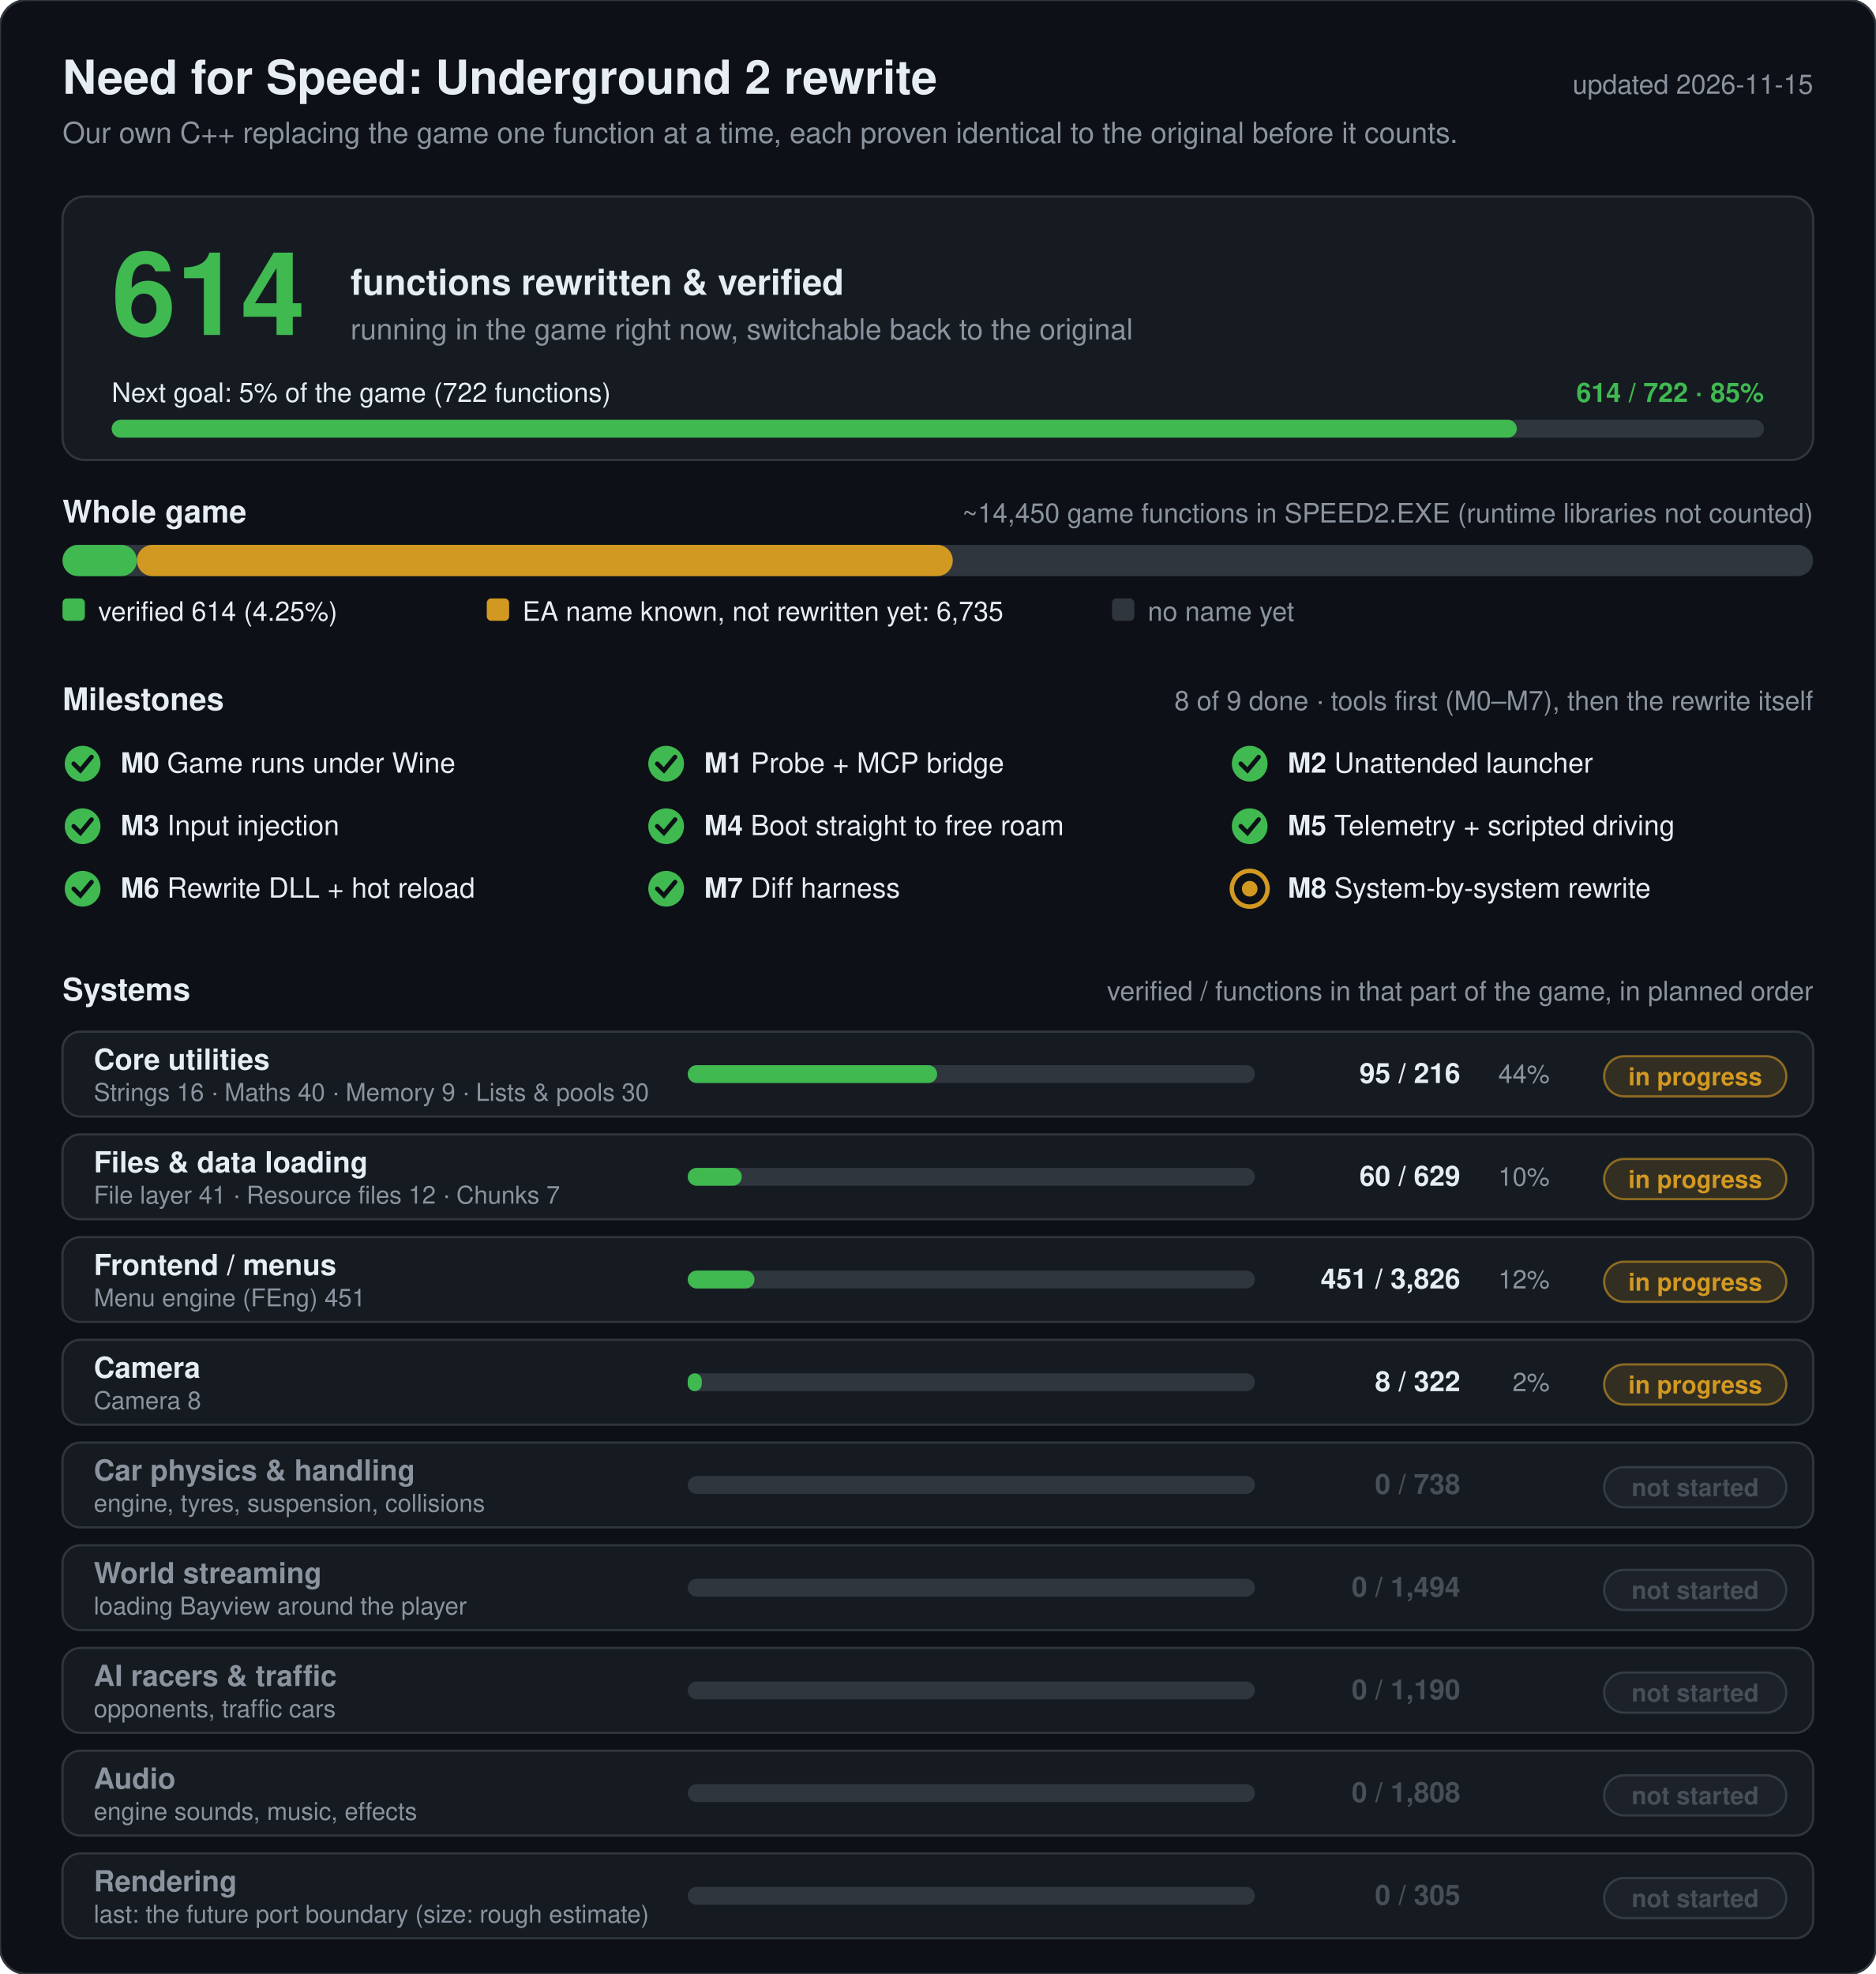
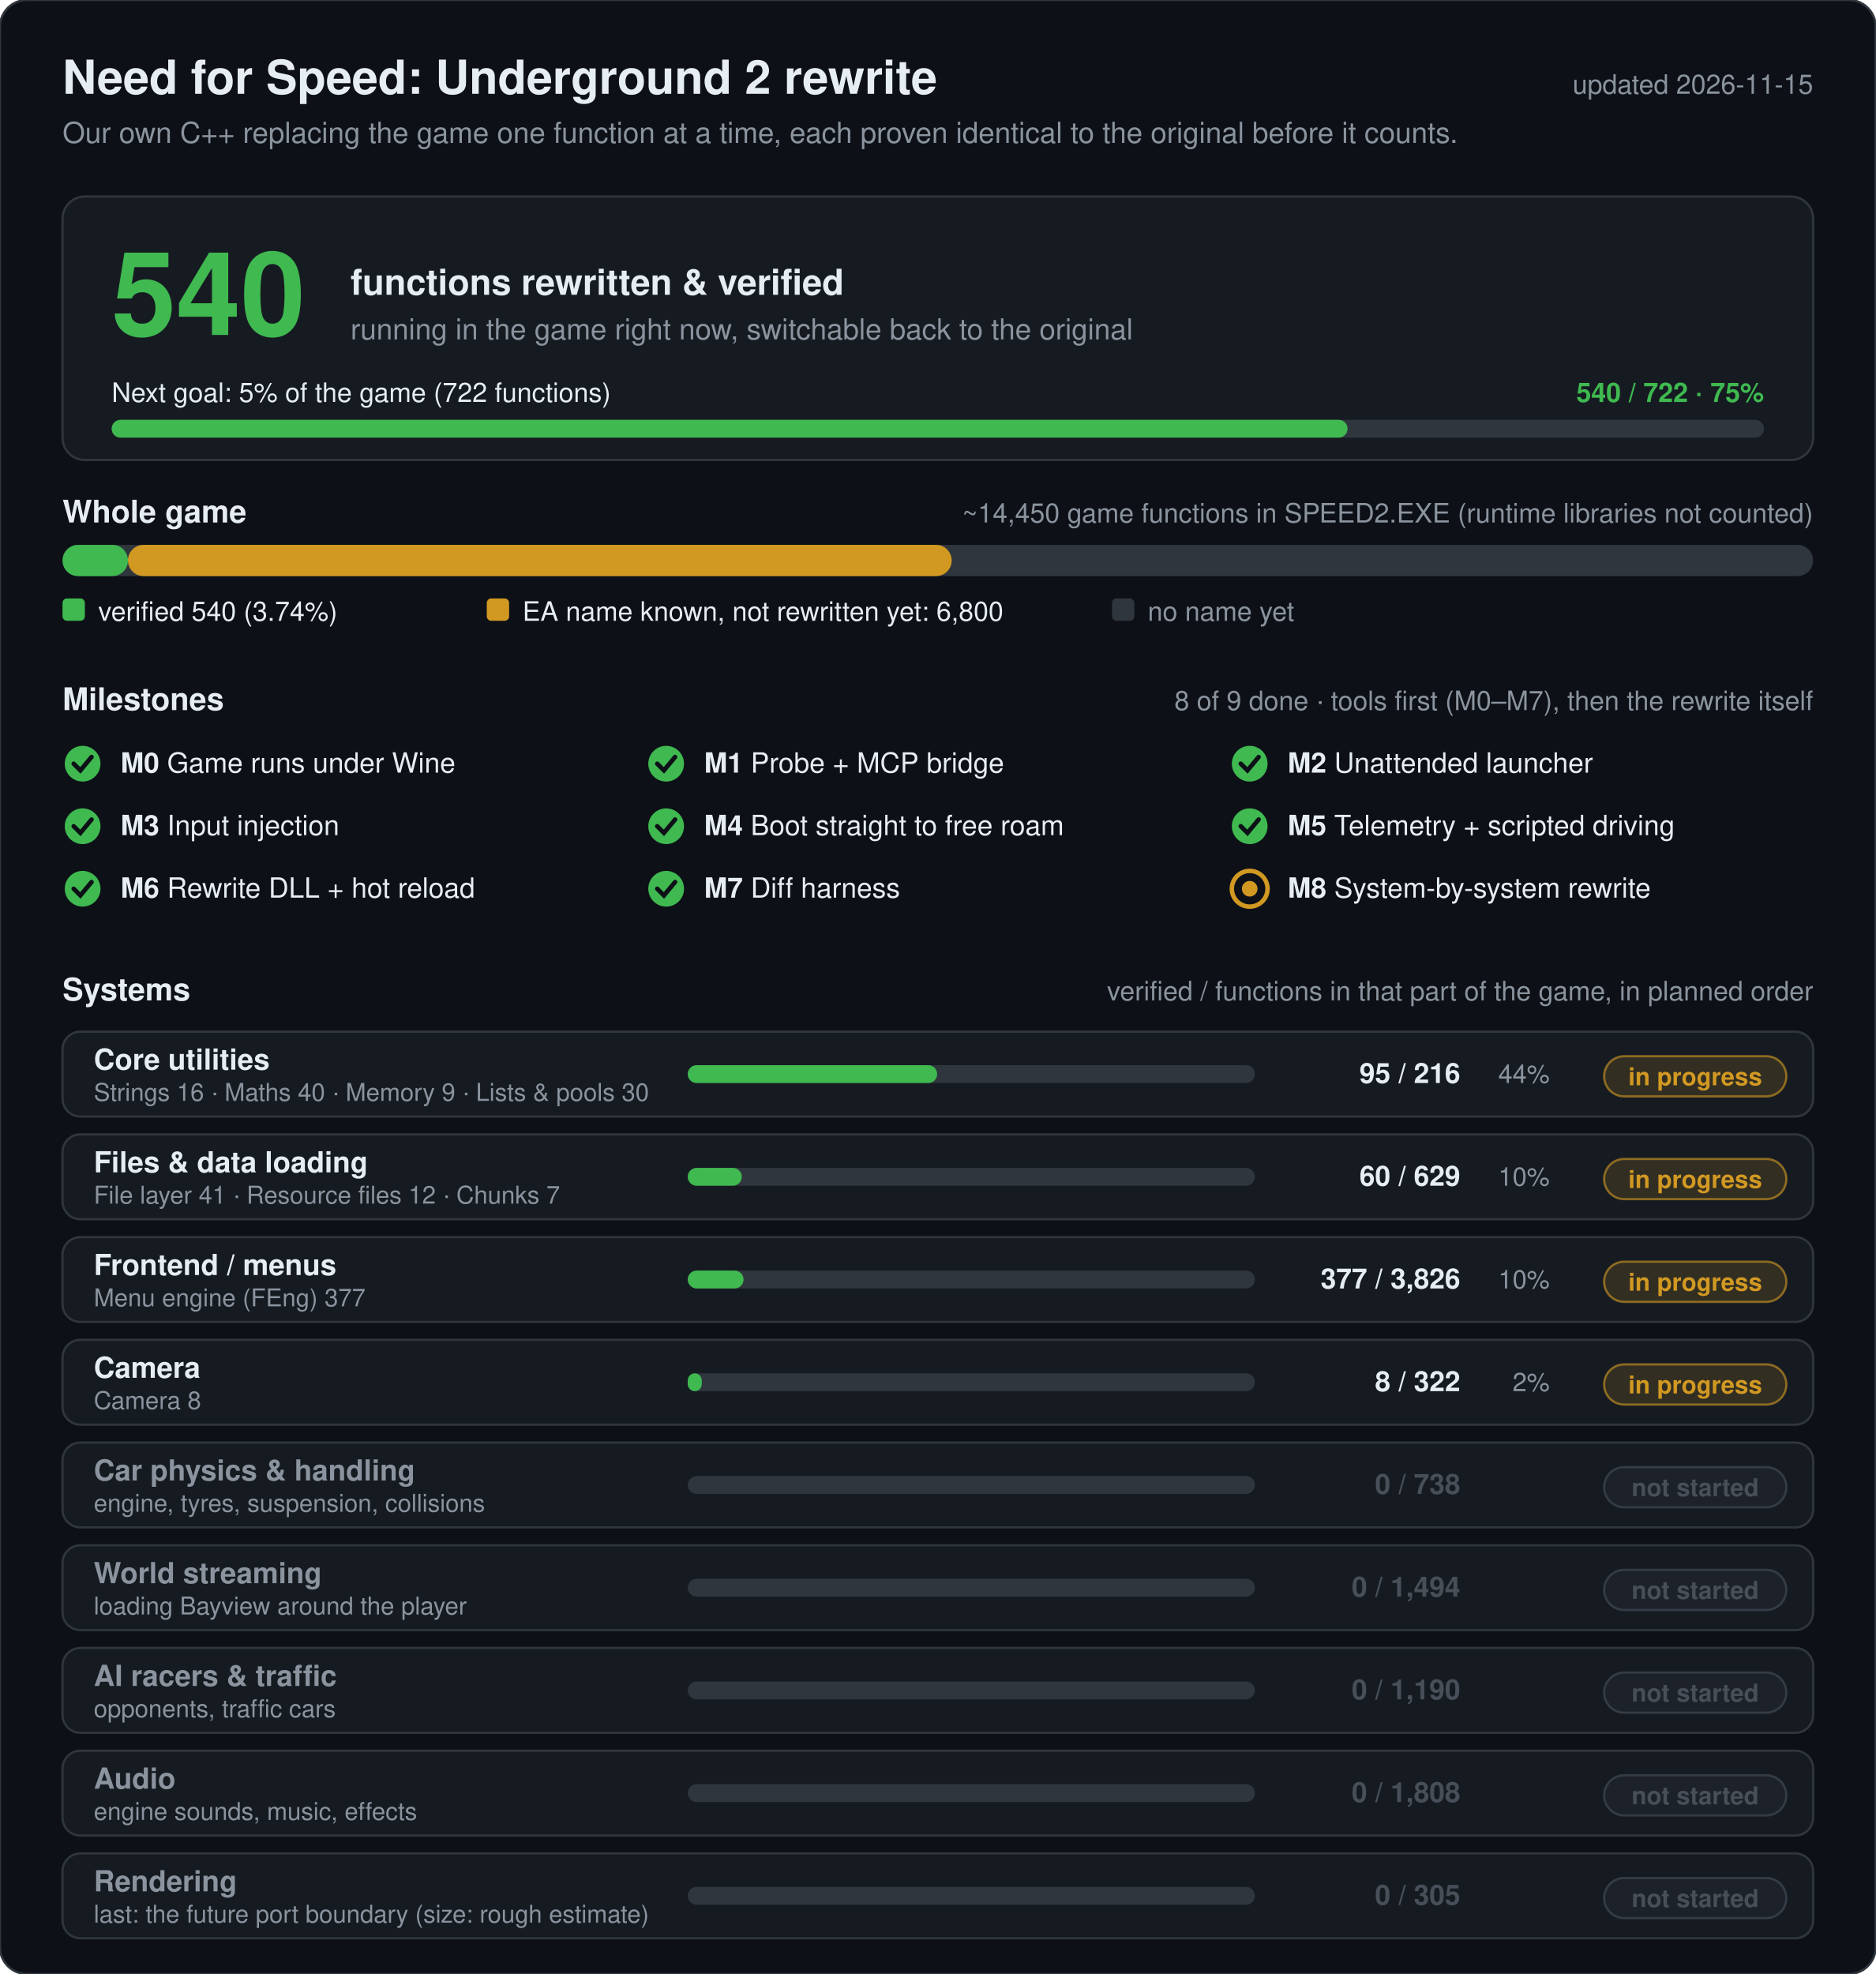
<svg xmlns="http://www.w3.org/2000/svg" width="840" height="884" viewBox="0 0 840 884" font-family="-apple-system, Segoe UI, Helvetica, Arial, sans-serif">
  <rect width="840" height="884" rx="12" fill="#0d1117" stroke="#30363d" />
  <text x="28" y="42" font-size="21" font-weight="700" fill="#e6edf3">Need for Speed: Underground 2 rewrite</text>
  <text x="812" y="42" font-size="12" fill="#8b949e" text-anchor="end">updated 2026-11-15</text>
  <text x="28" y="64" font-size="13" fill="#8b949e">Our own C++ replacing the game one function at a time, each proven identical to the original before it counts.</text>
  <rect x="28" y="88" width="784" height="118" rx="10" fill="#161b22" stroke="#30363d" />
-   <text x="50" y="150" font-size="52" font-weight="800" fill="#3fb950">614</text>
+   <text x="50" y="150" font-size="52" font-weight="800" fill="#3fb950">540</text>
  <text x="157" y="132" font-size="16" font-weight="600" fill="#e6edf3">functions rewritten &amp; verified</text>
  <text x="157" y="152" font-size="13" fill="#8b949e">running in the game right now, switchable back to the original</text>
  <text x="50" y="180" font-size="12" fill="#e6edf3">Next goal: 5% of the game (722 functions)</text>
-   <text x="790" y="180" font-size="12" font-weight="700" fill="#3fb950" text-anchor="end">614 / 722 · 85%</text>
+   <text x="790" y="180" font-size="12" font-weight="700" fill="#3fb950" text-anchor="end">540 / 722 · 75%</text>
  <rect x="50" y="188" width="740" height="8" rx="4.0" fill="#30363d" />
-   <rect x="50.0" y="188" width="629.3" height="8" rx="4.0" fill="#3fb950" />
+   <rect x="50.0" y="188" width="553.5" height="8" rx="4.0" fill="#3fb950" />
  <text x="28" y="234" font-size="14" font-weight="600" fill="#e6edf3">Whole game</text>
  <text x="812" y="234" font-size="12" fill="#8b949e" text-anchor="end">~14,450 game functions in SPEED2.EXE (runtime libraries not counted)</text>
  <rect x="28" y="244" width="784" height="14" rx="7.0" fill="#30363d" />
-   <rect x="28.0" y="244" width="33.3" height="14" rx="7.0" fill="#3fb950" />
-   <rect x="61.3" y="244" width="365.4" height="14" rx="7.0" fill="#d29922" />
+   <rect x="28.0" y="244" width="29.3" height="14" rx="7.0" fill="#3fb950" />
+   <rect x="57.3" y="244" width="368.9" height="14" rx="7.0" fill="#d29922" />
  <rect x="28" y="268" width="10" height="10" rx="2" fill="#3fb950" />
-   <text x="44" y="278" font-size="12" fill="#e6edf3">verified 614 (4.25%)</text>
+   <text x="44" y="278" font-size="12" fill="#e6edf3">verified 540 (3.74%)</text>
  <rect x="218" y="268" width="10" height="10" rx="2" fill="#d29922" />
-   <text x="234" y="278" font-size="12" fill="#e6edf3">EA name known, not rewritten yet: 6,735</text>
+   <text x="234" y="278" font-size="12" fill="#e6edf3">EA name known, not rewritten yet: 6,800</text>
  <rect x="498" y="268" width="10" height="10" rx="2" fill="#30363d" />
  <text x="514" y="278" font-size="12" fill="#8b949e">no name yet</text>
  <text x="28" y="318" font-size="14" font-weight="600" fill="#e6edf3">Milestones</text>
  <text x="812" y="318" font-size="12" fill="#8b949e" text-anchor="end">8 of 9 done · tools first (M0–M7), then the rewrite itself</text>
  <circle cx="37.0" cy="342" r="8" fill="#3fb950" />
  <path d="M33.0 342 l3 3 l5 -6" stroke="#0d1117" stroke-width="2" fill="none" stroke-linecap="round" />
  <text x="54.0" y="346" font-size="12.5" fill="#e6edf3">
    <tspan font-weight="700">M0</tspan> Game runs under Wine</text>
  <circle cx="298.333" cy="342" r="8" fill="#3fb950" />
  <path d="M294.333 342 l3 3 l5 -6" stroke="#0d1117" stroke-width="2" fill="none" stroke-linecap="round" />
  <text x="315.333" y="346" font-size="12.5" fill="#e6edf3">
    <tspan font-weight="700">M1</tspan> Probe + MCP bridge</text>
  <circle cx="559.667" cy="342" r="8" fill="#3fb950" />
  <path d="M555.667 342 l3 3 l5 -6" stroke="#0d1117" stroke-width="2" fill="none" stroke-linecap="round" />
  <text x="576.667" y="346" font-size="12.5" fill="#e6edf3">
    <tspan font-weight="700">M2</tspan> Unattended launcher</text>
  <circle cx="37.0" cy="370" r="8" fill="#3fb950" />
  <path d="M33.0 370 l3 3 l5 -6" stroke="#0d1117" stroke-width="2" fill="none" stroke-linecap="round" />
  <text x="54.0" y="374" font-size="12.5" fill="#e6edf3">
    <tspan font-weight="700">M3</tspan> Input injection</text>
  <circle cx="298.333" cy="370" r="8" fill="#3fb950" />
  <path d="M294.333 370 l3 3 l5 -6" stroke="#0d1117" stroke-width="2" fill="none" stroke-linecap="round" />
  <text x="315.333" y="374" font-size="12.5" fill="#e6edf3">
    <tspan font-weight="700">M4</tspan> Boot straight to free roam</text>
  <circle cx="559.667" cy="370" r="8" fill="#3fb950" />
  <path d="M555.667 370 l3 3 l5 -6" stroke="#0d1117" stroke-width="2" fill="none" stroke-linecap="round" />
  <text x="576.667" y="374" font-size="12.5" fill="#e6edf3">
    <tspan font-weight="700">M5</tspan> Telemetry + scripted driving</text>
  <circle cx="37.0" cy="398" r="8" fill="#3fb950" />
  <path d="M33.0 398 l3 3 l5 -6" stroke="#0d1117" stroke-width="2" fill="none" stroke-linecap="round" />
  <text x="54.0" y="402" font-size="12.5" fill="#e6edf3">
    <tspan font-weight="700">M6</tspan> Rewrite DLL + hot reload</text>
  <circle cx="298.333" cy="398" r="8" fill="#3fb950" />
  <path d="M294.333 398 l3 3 l5 -6" stroke="#0d1117" stroke-width="2" fill="none" stroke-linecap="round" />
  <text x="315.333" y="402" font-size="12.5" fill="#e6edf3">
    <tspan font-weight="700">M7</tspan> Diff harness</text>
  <circle cx="559.667" cy="398" r="8" fill="none" stroke="#d29922" stroke-width="2" />
  <circle cx="559.667" cy="398" r="3.5" fill="#d29922" />
  <text x="576.667" y="402" font-size="12.5" fill="#e6edf3">
    <tspan font-weight="700">M8</tspan> System-by-system rewrite</text>
  <text x="28" y="448" font-size="14" font-weight="600" fill="#e6edf3">Systems</text>
  <text x="812" y="448" font-size="12" fill="#8b949e" text-anchor="end">verified / functions in that part of the game, in planned order</text>
  <rect x="28" y="462" width="784" height="38" rx="8" fill="#161b22" stroke="#30363d" />
  <text x="42" y="479" font-size="13" font-weight="600" fill="#e6edf3">Core utilities</text>
  <text x="42" y="493" font-size="11" fill="#8b949e">Strings 16 · Maths 40 · Memory 9 · Lists &amp; pools 30</text>
  <rect x="308" y="477" width="254" height="8" rx="4.0" fill="#30363d" />
  <rect x="308.0" y="477" width="111.7" height="8" rx="4.0" fill="#3fb950" />
  <text x="654" y="485" font-size="12.5" font-weight="700" fill="#e6edf3" text-anchor="end">95 / 216</text>
  <text x="694" y="485" font-size="11.5" fill="#8b949e" text-anchor="end">44%</text>
  <rect x="718.4" y="473" width="81.6" height="18" rx="9" fill="#d29922" fill-opacity="0.15" stroke="#d29922" stroke-opacity="0.6" />
  <text x="759.2" y="486" font-size="11" font-weight="600" fill="#d29922" text-anchor="middle">in progress</text>
  <rect x="28" y="508" width="784" height="38" rx="8" fill="#161b22" stroke="#30363d" />
  <text x="42" y="525" font-size="13" font-weight="600" fill="#e6edf3">Files &amp; data loading</text>
  <text x="42" y="539" font-size="11" fill="#8b949e">File layer 41 · Resource files 12 · Chunks 7</text>
  <rect x="308" y="523" width="254" height="8" rx="4.0" fill="#30363d" />
  <rect x="308.0" y="523" width="24.2" height="8" rx="4.0" fill="#3fb950" />
  <text x="654" y="531" font-size="12.5" font-weight="700" fill="#e6edf3" text-anchor="end">60 / 629</text>
  <text x="694" y="531" font-size="11.5" fill="#8b949e" text-anchor="end">10%</text>
  <rect x="718.4" y="519" width="81.6" height="18" rx="9" fill="#d29922" fill-opacity="0.15" stroke="#d29922" stroke-opacity="0.6" />
  <text x="759.2" y="532" font-size="11" font-weight="600" fill="#d29922" text-anchor="middle">in progress</text>
  <rect x="28" y="554" width="784" height="38" rx="8" fill="#161b22" stroke="#30363d" />
  <text x="42" y="571" font-size="13" font-weight="600" fill="#e6edf3">Frontend / menus</text>
-   <text x="42" y="585" font-size="11" fill="#8b949e">Menu engine (FEng) 451</text>
+   <text x="42" y="585" font-size="11" fill="#8b949e">Menu engine (FEng) 377</text>
  <rect x="308" y="569" width="254" height="8" rx="4.0" fill="#30363d" />
-   <rect x="308.0" y="569" width="29.9" height="8" rx="4.0" fill="#3fb950" />
-   <text x="654" y="577" font-size="12.5" font-weight="700" fill="#e6edf3" text-anchor="end">451 / 3,826</text>
-   <text x="694" y="577" font-size="11.5" fill="#8b949e" text-anchor="end">12%</text>
+   <rect x="308.0" y="569" width="25.0" height="8" rx="4.0" fill="#3fb950" />
+   <text x="654" y="577" font-size="12.5" font-weight="700" fill="#e6edf3" text-anchor="end">377 / 3,826</text>
+   <text x="694" y="577" font-size="11.5" fill="#8b949e" text-anchor="end">10%</text>
  <rect x="718.4" y="565" width="81.6" height="18" rx="9" fill="#d29922" fill-opacity="0.15" stroke="#d29922" stroke-opacity="0.6" />
  <text x="759.2" y="578" font-size="11" font-weight="600" fill="#d29922" text-anchor="middle">in progress</text>
  <rect x="28" y="600" width="784" height="38" rx="8" fill="#161b22" stroke="#30363d" />
  <text x="42" y="617" font-size="13" font-weight="600" fill="#e6edf3">Camera</text>
  <text x="42" y="631" font-size="11" fill="#8b949e">Camera 8</text>
  <rect x="308" y="615" width="254" height="8" rx="4.0" fill="#30363d" />
  <rect x="308.0" y="615" width="6.3" height="8" rx="3.2" fill="#3fb950" />
  <text x="654" y="623" font-size="12.5" font-weight="700" fill="#e6edf3" text-anchor="end">8 / 322</text>
  <text x="694" y="623" font-size="11.5" fill="#8b949e" text-anchor="end">2%</text>
  <rect x="718.4" y="611" width="81.6" height="18" rx="9" fill="#d29922" fill-opacity="0.15" stroke="#d29922" stroke-opacity="0.6" />
  <text x="759.2" y="624" font-size="11" font-weight="600" fill="#d29922" text-anchor="middle">in progress</text>
  <rect x="28" y="646" width="784" height="38" rx="8" fill="#161b22" stroke="#30363d" />
  <text x="42" y="663" font-size="13" font-weight="600" fill="#8b949e">Car physics &amp; handling</text>
  <text x="42" y="677" font-size="11" fill="#8b949e">engine, tyres, suspension, collisions</text>
  <rect x="308" y="661" width="254" height="8" rx="4.0" fill="#30363d" />
  <text x="654" y="669" font-size="12.5" font-weight="700" fill="#484f58" text-anchor="end">0 / 738</text>
  <rect x="718.4" y="657" width="81.6" height="18" rx="9" fill="#484f58" fill-opacity="0.15" stroke="#484f58" stroke-opacity="0.6" />
  <text x="759.2" y="670" font-size="11" font-weight="600" fill="#484f58" text-anchor="middle">not started</text>
  <rect x="28" y="692" width="784" height="38" rx="8" fill="#161b22" stroke="#30363d" />
  <text x="42" y="709" font-size="13" font-weight="600" fill="#8b949e">World streaming</text>
  <text x="42" y="723" font-size="11" fill="#8b949e">loading Bayview around the player</text>
  <rect x="308" y="707" width="254" height="8" rx="4.0" fill="#30363d" />
  <text x="654" y="715" font-size="12.5" font-weight="700" fill="#484f58" text-anchor="end">0 / 1,494</text>
  <rect x="718.4" y="703" width="81.6" height="18" rx="9" fill="#484f58" fill-opacity="0.15" stroke="#484f58" stroke-opacity="0.6" />
  <text x="759.2" y="716" font-size="11" font-weight="600" fill="#484f58" text-anchor="middle">not started</text>
  <rect x="28" y="738" width="784" height="38" rx="8" fill="#161b22" stroke="#30363d" />
  <text x="42" y="755" font-size="13" font-weight="600" fill="#8b949e">AI racers &amp; traffic</text>
  <text x="42" y="769" font-size="11" fill="#8b949e">opponents, traffic cars</text>
  <rect x="308" y="753" width="254" height="8" rx="4.0" fill="#30363d" />
  <text x="654" y="761" font-size="12.5" font-weight="700" fill="#484f58" text-anchor="end">0 / 1,190</text>
  <rect x="718.4" y="749" width="81.6" height="18" rx="9" fill="#484f58" fill-opacity="0.15" stroke="#484f58" stroke-opacity="0.6" />
  <text x="759.2" y="762" font-size="11" font-weight="600" fill="#484f58" text-anchor="middle">not started</text>
  <rect x="28" y="784" width="784" height="38" rx="8" fill="#161b22" stroke="#30363d" />
  <text x="42" y="801" font-size="13" font-weight="600" fill="#8b949e">Audio</text>
  <text x="42" y="815" font-size="11" fill="#8b949e">engine sounds, music, effects</text>
  <rect x="308" y="799" width="254" height="8" rx="4.0" fill="#30363d" />
  <text x="654" y="807" font-size="12.5" font-weight="700" fill="#484f58" text-anchor="end">0 / 1,808</text>
  <rect x="718.4" y="795" width="81.6" height="18" rx="9" fill="#484f58" fill-opacity="0.15" stroke="#484f58" stroke-opacity="0.6" />
  <text x="759.2" y="808" font-size="11" font-weight="600" fill="#484f58" text-anchor="middle">not started</text>
  <rect x="28" y="830" width="784" height="38" rx="8" fill="#161b22" stroke="#30363d" />
  <text x="42" y="847" font-size="13" font-weight="600" fill="#8b949e">Rendering</text>
  <text x="42" y="861" font-size="11" fill="#8b949e">last: the future port boundary (size: rough estimate)</text>
  <rect x="308" y="845" width="254" height="8" rx="4.0" fill="#30363d" />
  <text x="654" y="853" font-size="12.5" font-weight="700" fill="#484f58" text-anchor="end">0 / 305</text>
  <rect x="718.4" y="841" width="81.6" height="18" rx="9" fill="#484f58" fill-opacity="0.15" stroke="#484f58" stroke-opacity="0.6" />
  <text x="759.2" y="854" font-size="11" font-weight="600" fill="#484f58" text-anchor="middle">not started</text>
</svg>
